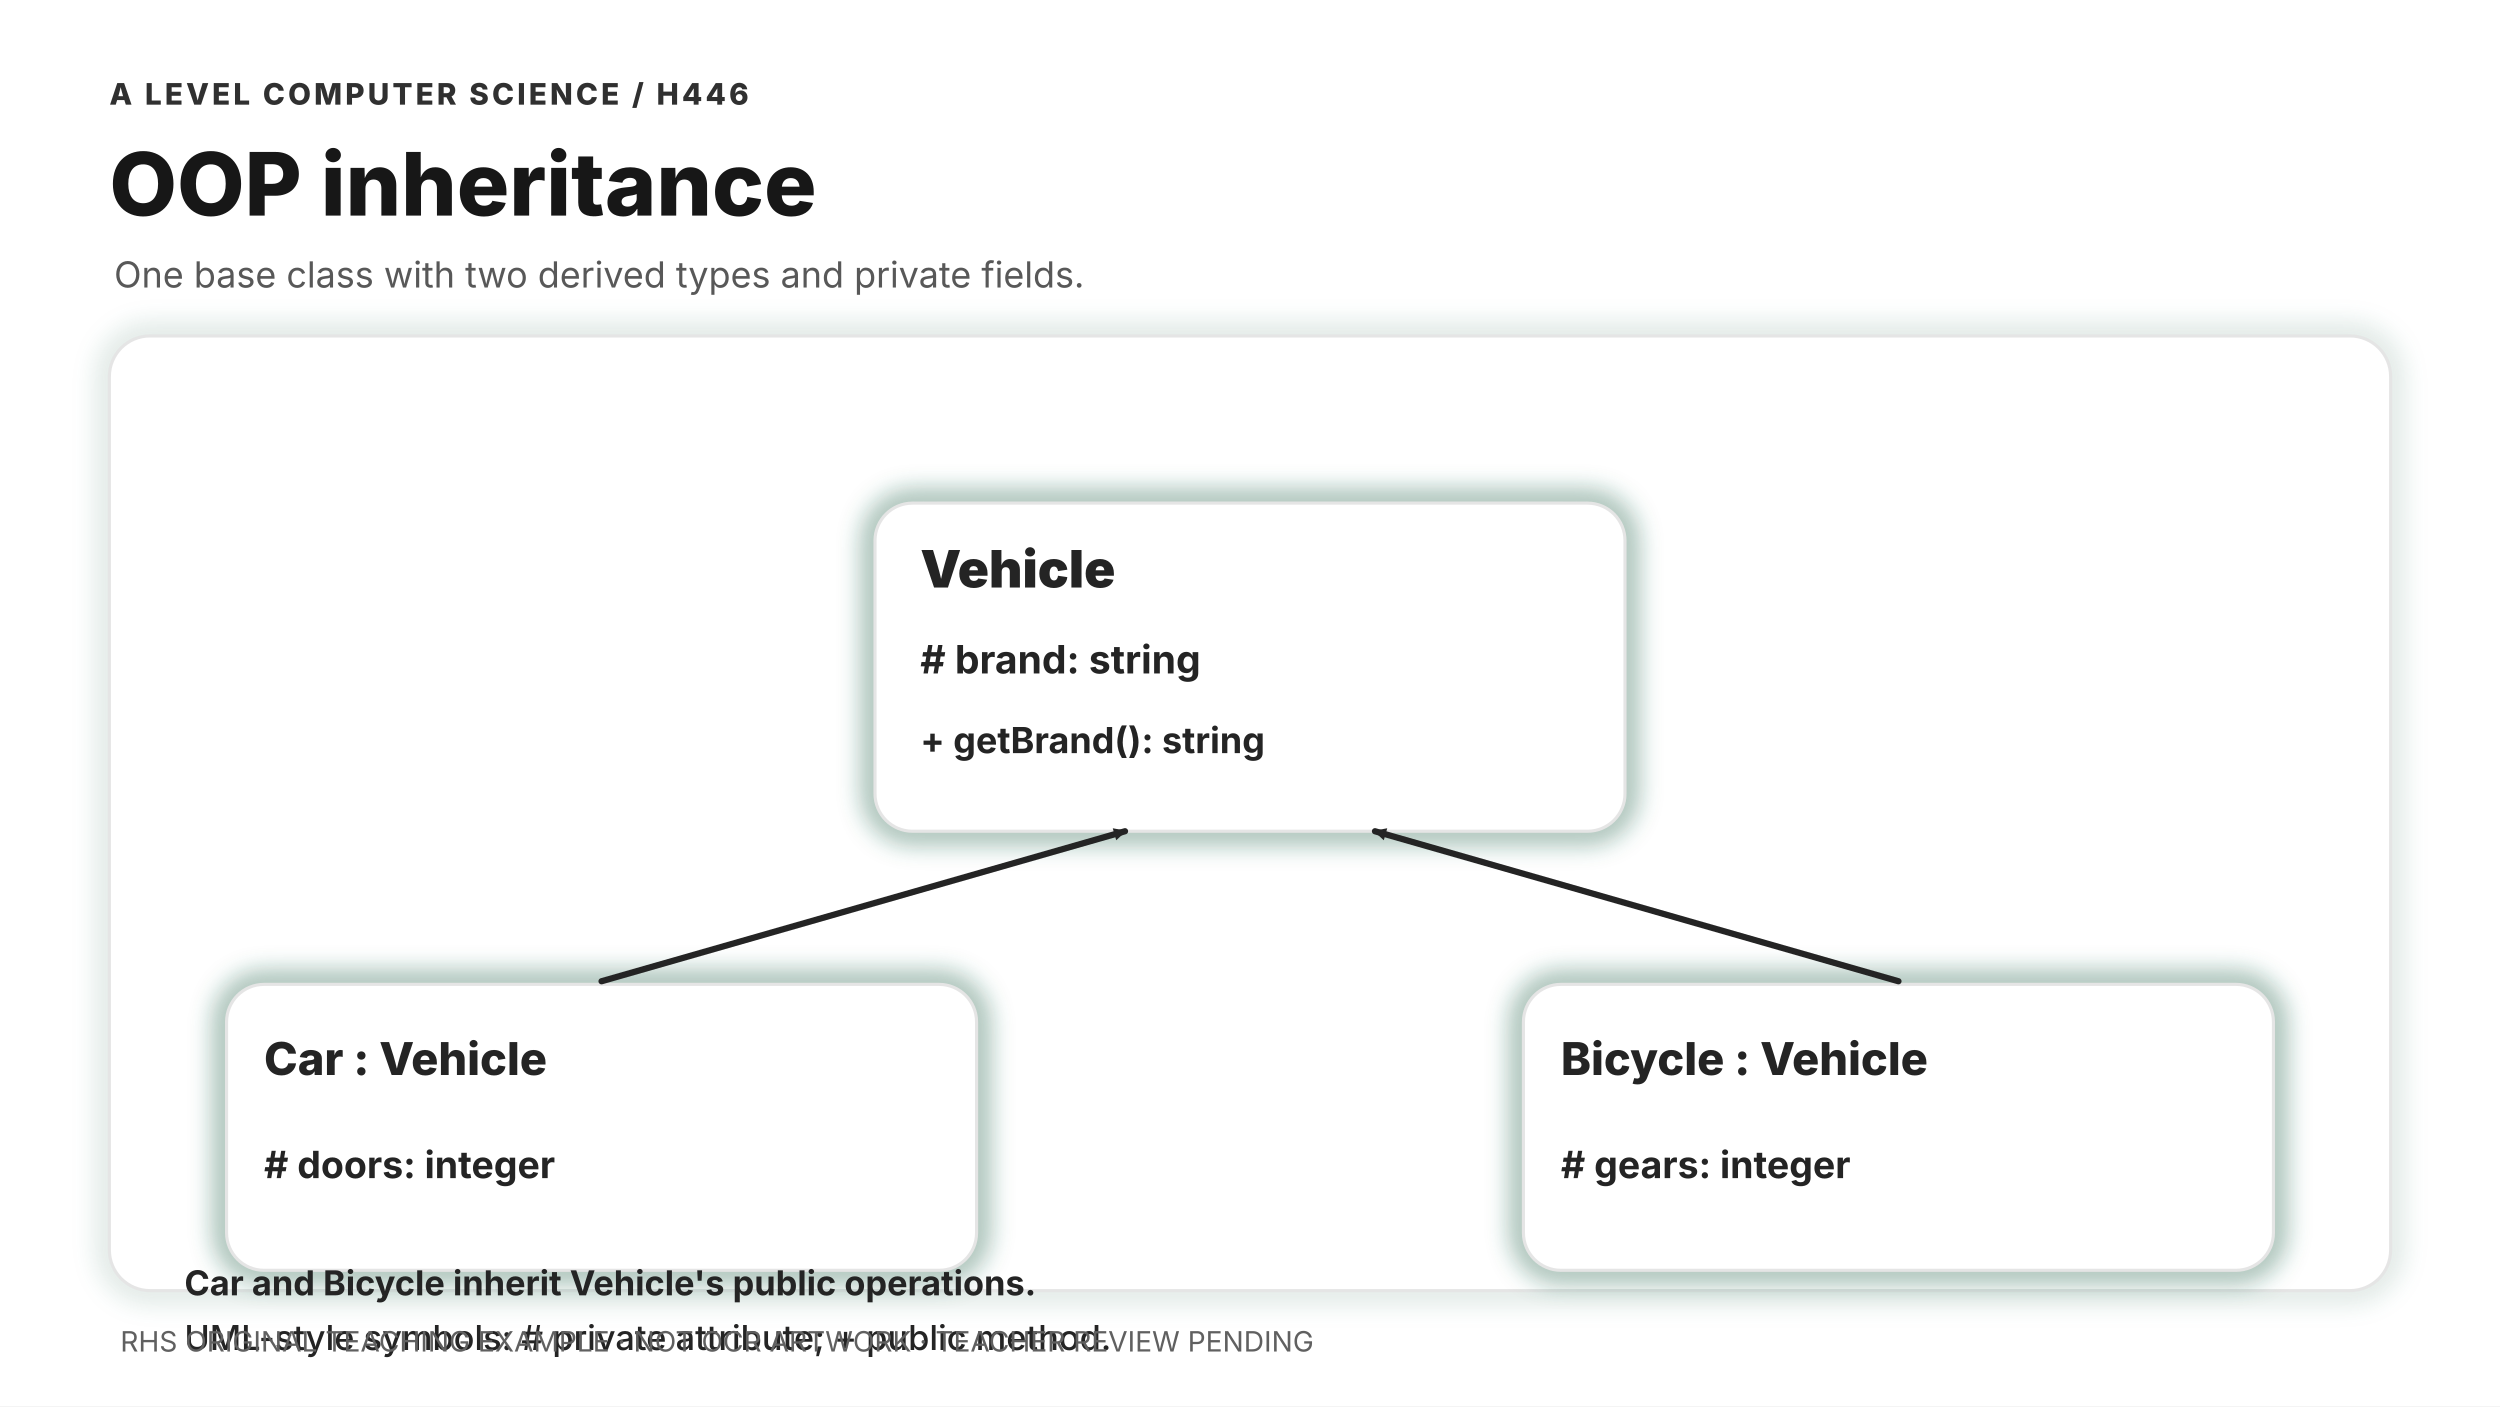
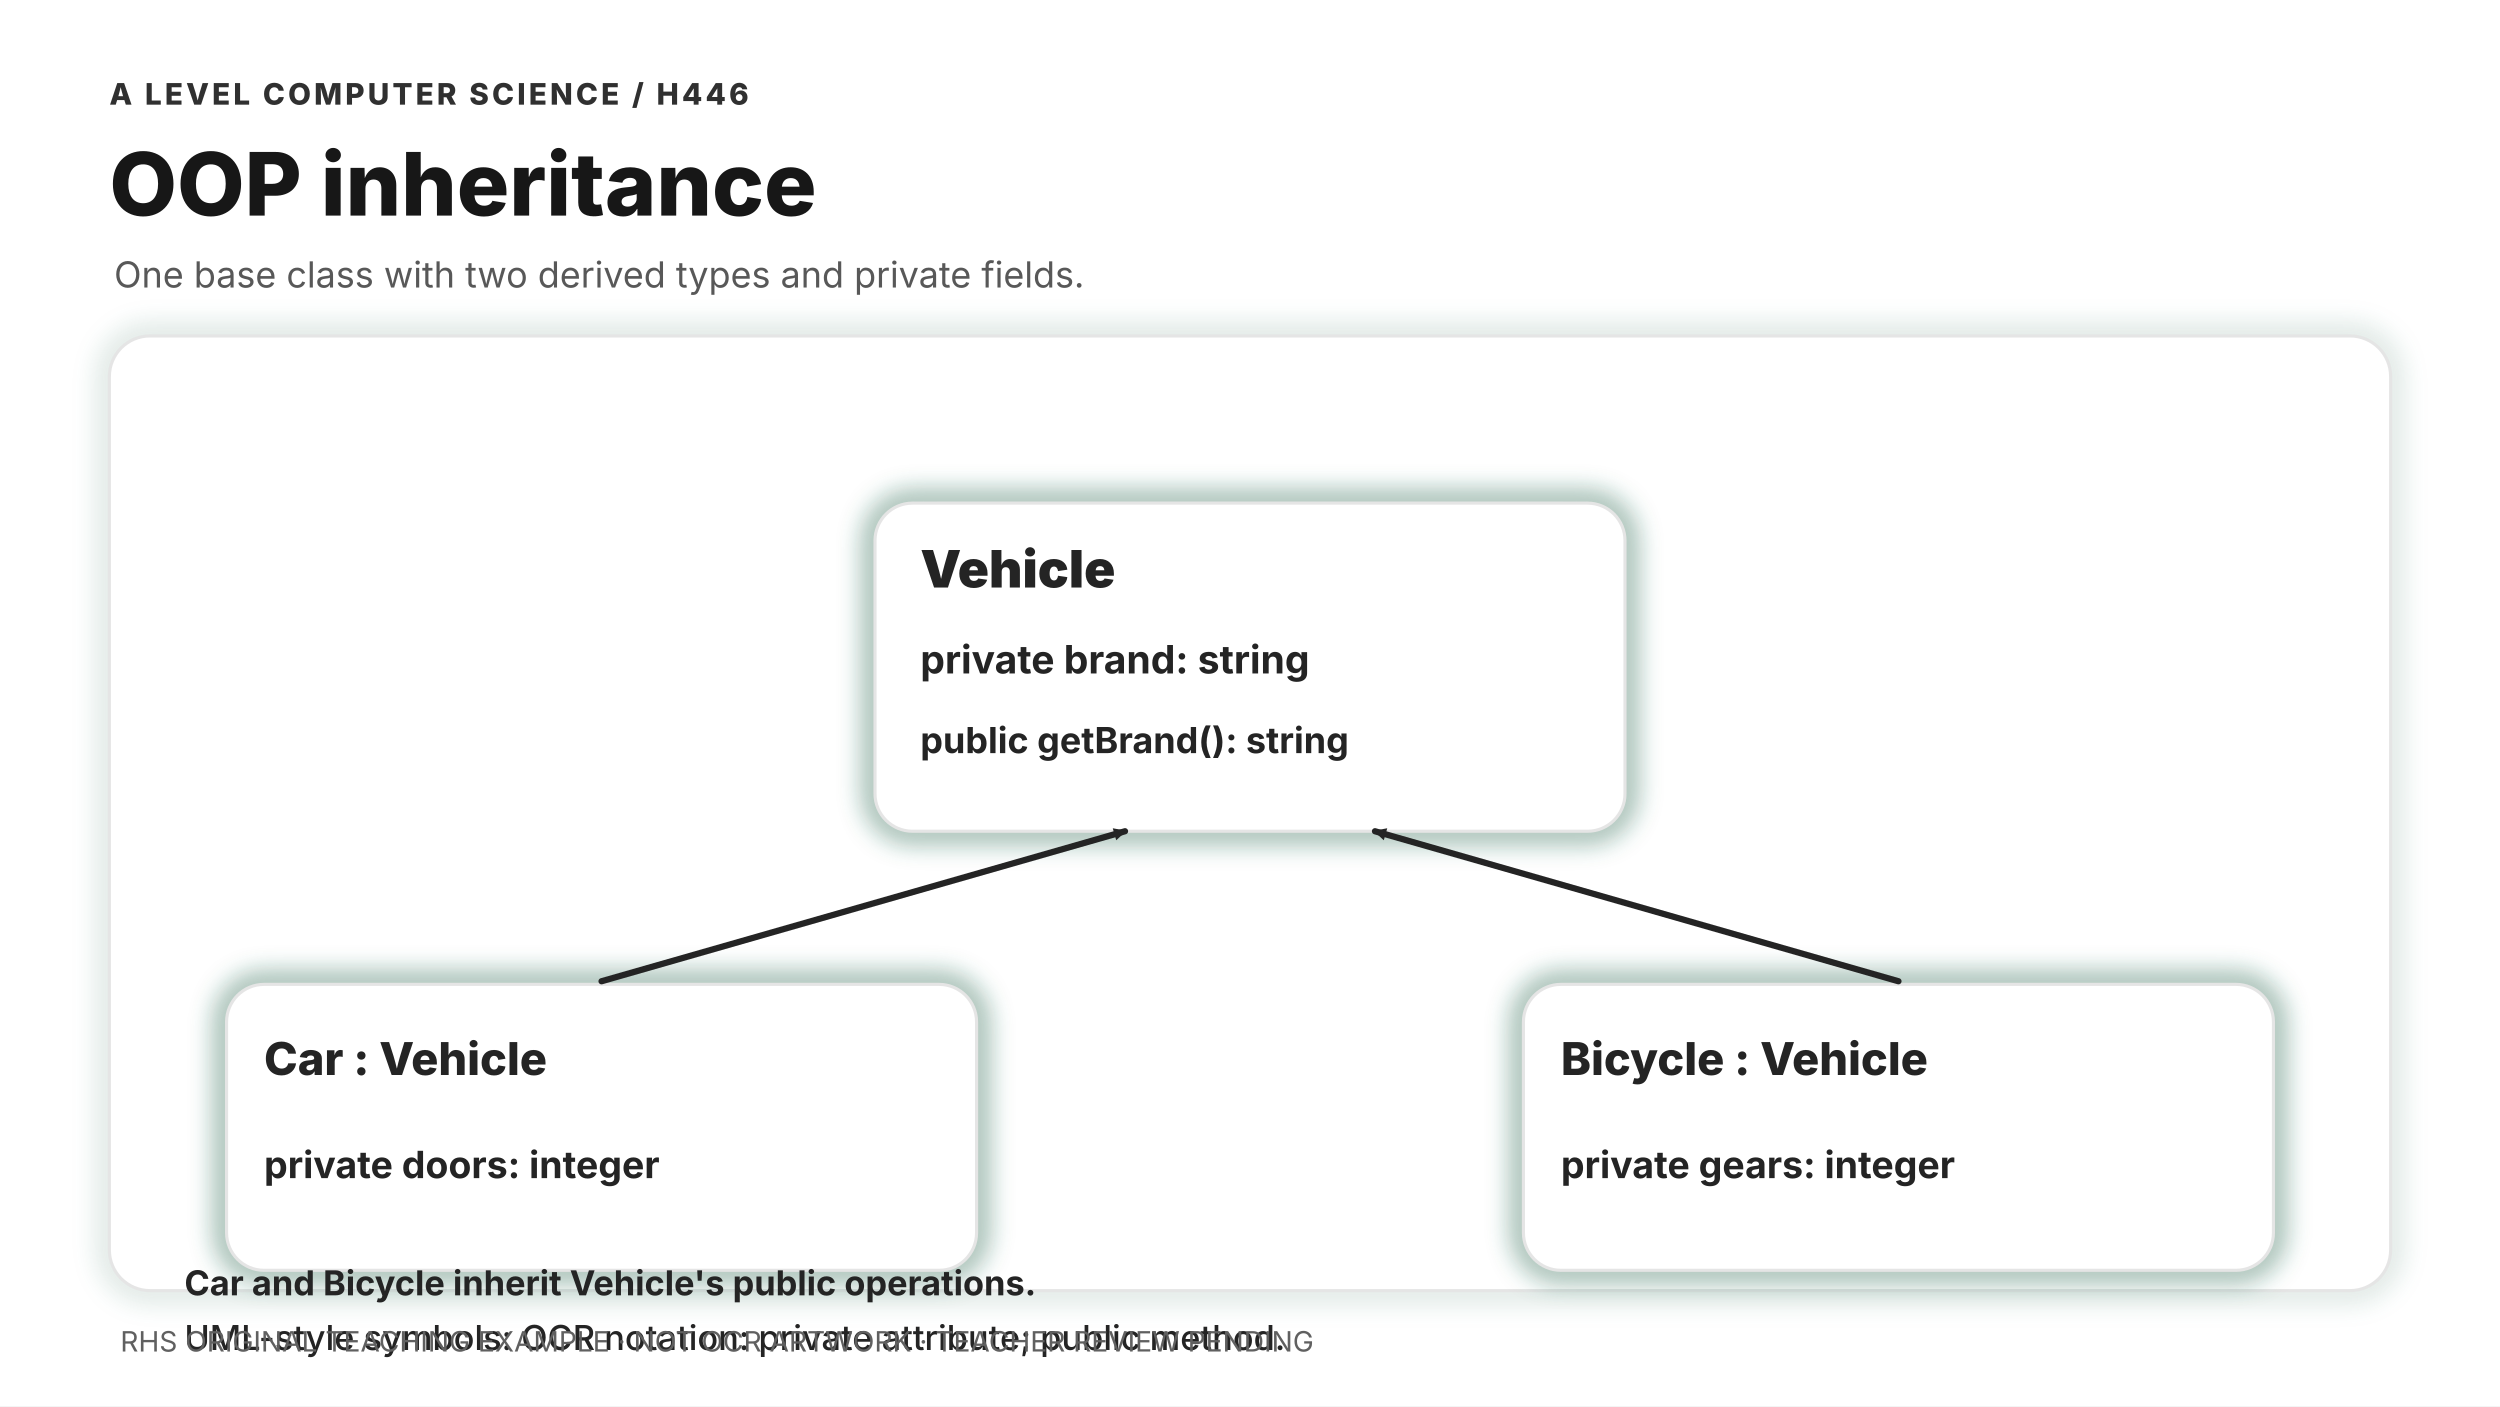
<svg xmlns="http://www.w3.org/2000/svg" viewBox="0 0 1600 900" role="img" aria-labelledby="title desc">
  <defs>
    <filter id="schoolGlow" x="-70%" y="-80%" width="240%" height="260%">
      <feGaussianBlur stdDeviation="8" />
    </filter>
    <marker id="tip" markerWidth="12" markerHeight="12" refX="9" refY="6" orient="auto" markerUnits="userSpaceOnUse">
      <path d="M2 2 L10 6 L2 10 Z" fill="#242424" />
    </marker>
  </defs>
  <rect width="1600" height="900" fill="#fff" />
  <g font-family="Inter,Arial,Helvetica,sans-serif">
    <text x="70" y="67" font-size="19" letter-spacing="2" font-weight="800" fill="#303030">A LEVEL COMPUTER SCIENCE / H446</text>
    <text x="70" y="138" font-size="56" font-weight="800" fill="#171717">OOP inheritance</text>
    <text x="73" y="184" font-size="23" fill="#585858">One base class with two derived types and private fields.</text>
    <rect x="70" y="215" width="1460" height="611" rx="26" stroke="#195B42" stroke-width="16" opacity=".15" fill="none" filter="url(#schoolGlow)" />
    <rect x="70" y="215" width="1460" height="611" rx="26" stroke="#E5E5E5" stroke-width="2" fill="#fff" />
    <rect x="560" y="322" width="480" height="210" rx="24" stroke="#195B42" stroke-width="16" fill="none" opacity=".43" filter="url(#schoolGlow)" />
    <rect x="560" y="322" width="480" height="210" rx="24" fill="white" stroke="#E5E5E5" stroke-width="2" />
    <rect x="145" y="630" width="480" height="183" rx="24" stroke="#195B42" stroke-width="16" fill="none" opacity=".43" filter="url(#schoolGlow)" />
    <rect x="145" y="630" width="480" height="183" rx="24" fill="white" stroke="#E5E5E5" stroke-width="2" />
    <rect x="975" y="630" width="480" height="183" rx="24" stroke="#195B42" stroke-width="16" fill="none" opacity=".43" filter="url(#schoolGlow)" />
    <rect x="975" y="630" width="480" height="183" rx="24" fill="white" stroke="#E5E5E5" stroke-width="2" />
    <text x="589" y="376" font-size="33" font-weight="850" text-anchor="start" fill="#242424">Vehicle</text>
-     <text x="589" y="431" font-size="25" font-weight="650" text-anchor="start" fill="#242424"># brand: string</text>
-     <text x="589" y="482" font-size="23" font-weight="650" text-anchor="start" fill="#242424">+ getBrand(): string</text>
+     <text x="589" y="431" font-size="25" font-weight="650" text-anchor="start" fill="#242424">private brand: string</text>
+     <text x="589" y="482" font-size="23" font-weight="650" text-anchor="start" fill="#242424">public getBrand(): string</text>
    <text x="169" y="688" font-size="29" font-weight="830" text-anchor="start" fill="#242424">Car : Vehicle</text>
-     <text x="169" y="754" font-size="24" font-weight="650" text-anchor="start" fill="#242424"># doors: integer</text>
+     <text x="169" y="754" font-size="24" font-weight="650" text-anchor="start" fill="#242424">private doors: integer</text>
    <text x="999" y="688" font-size="29" font-weight="830" text-anchor="start" fill="#242424">Bicycle : Vehicle</text>
-     <text x="999" y="754" font-size="24" font-weight="650" text-anchor="start" fill="#242424"># gears: integer</text>
+     <text x="999" y="754" font-size="24" font-weight="650" text-anchor="start" fill="#242424">private gears: integer</text>
    <path d="M385 628 L720 532" stroke="#242424" stroke-width="4" stroke-linecap="round" fill="none" marker-end="url(#tip)" />
    <path d="M1215 628 L880 532" stroke="#242424" stroke-width="4" stroke-linecap="round" fill="none" marker-end="url(#tip)" />
    <text x="118" y="829" font-size="22" font-weight="740" text-anchor="start" fill="#242424">Car and Bicycle inherit Vehicle's public operations.</text>
-     <text x="118" y="864" font-size="22" font-weight="550" text-anchor="start" fill="#242424">UML-style symbols: # private attribute; + public method.</text>
+     <text x="118" y="864" font-size="22" font-weight="550" text-anchor="start" fill="#242424">UML-style symbols: OCR notation: private attribute; public method.</text>
    <text x="77" y="865" font-size="18" fill="#606060">RHS ORIGINAL TEACHING EXAMPLE · NOT OCR ARTWORK · TEACHER REVIEW PENDING</text>
  </g>
</svg>
